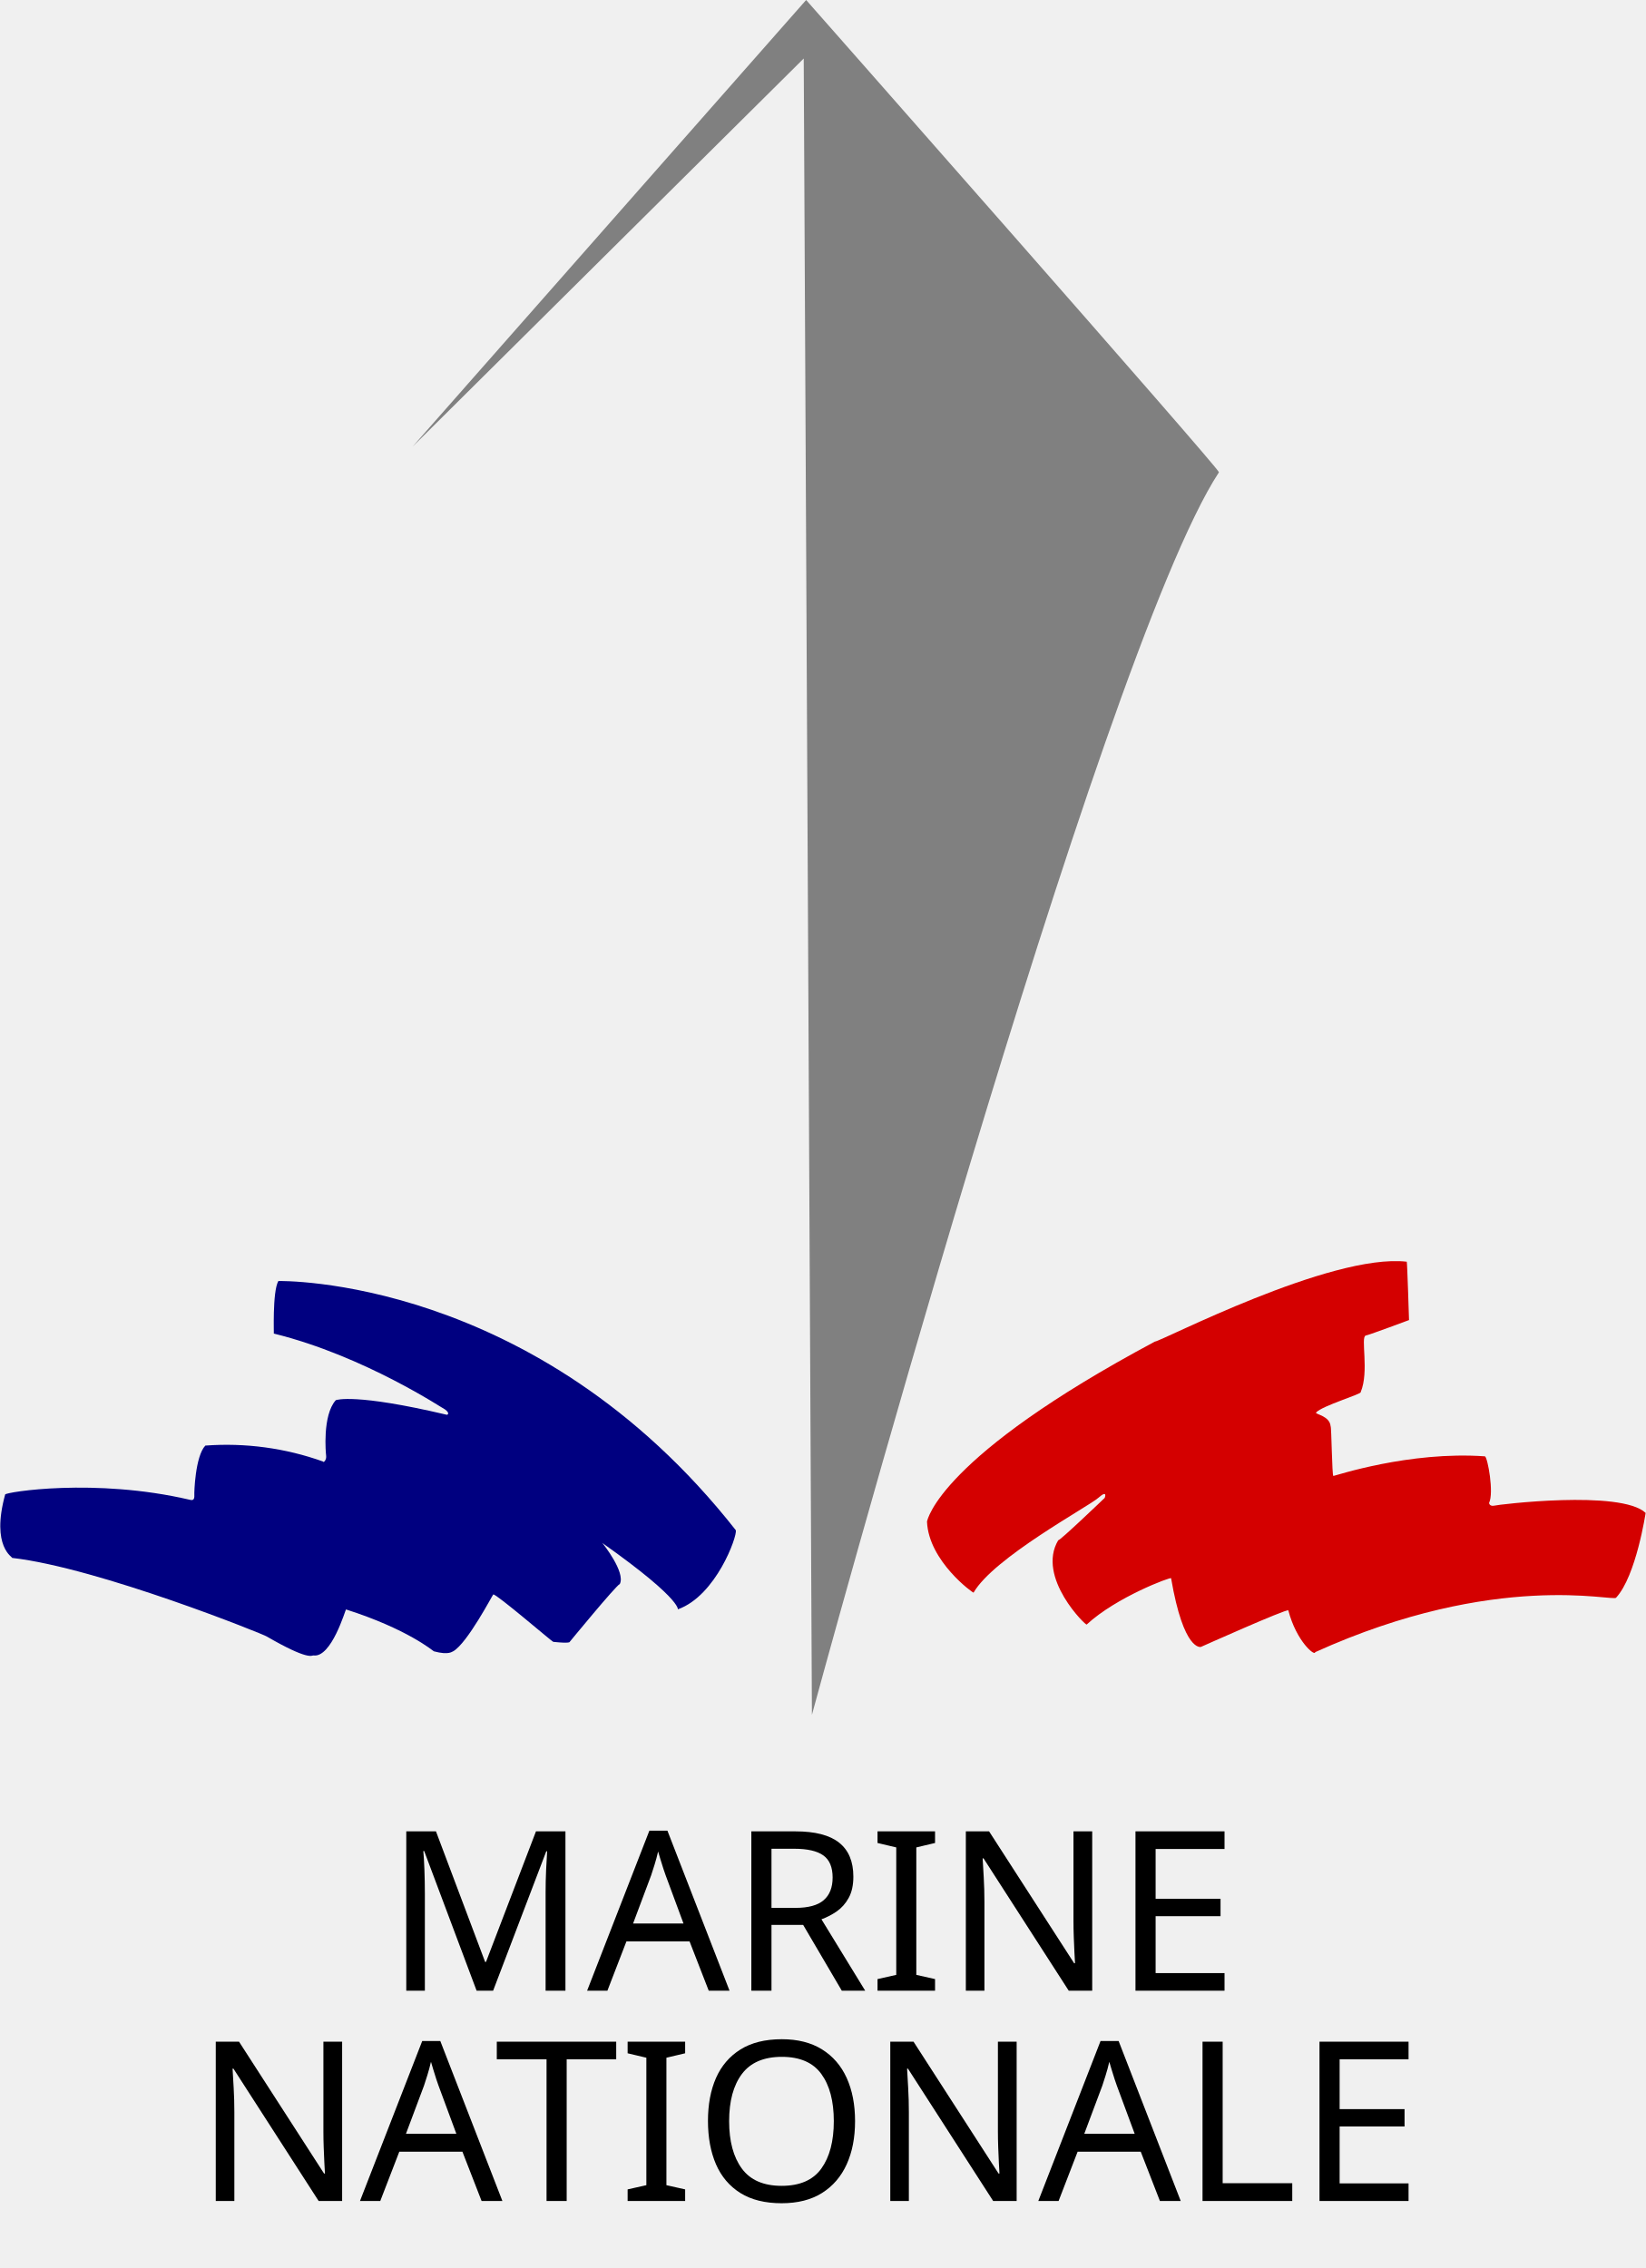
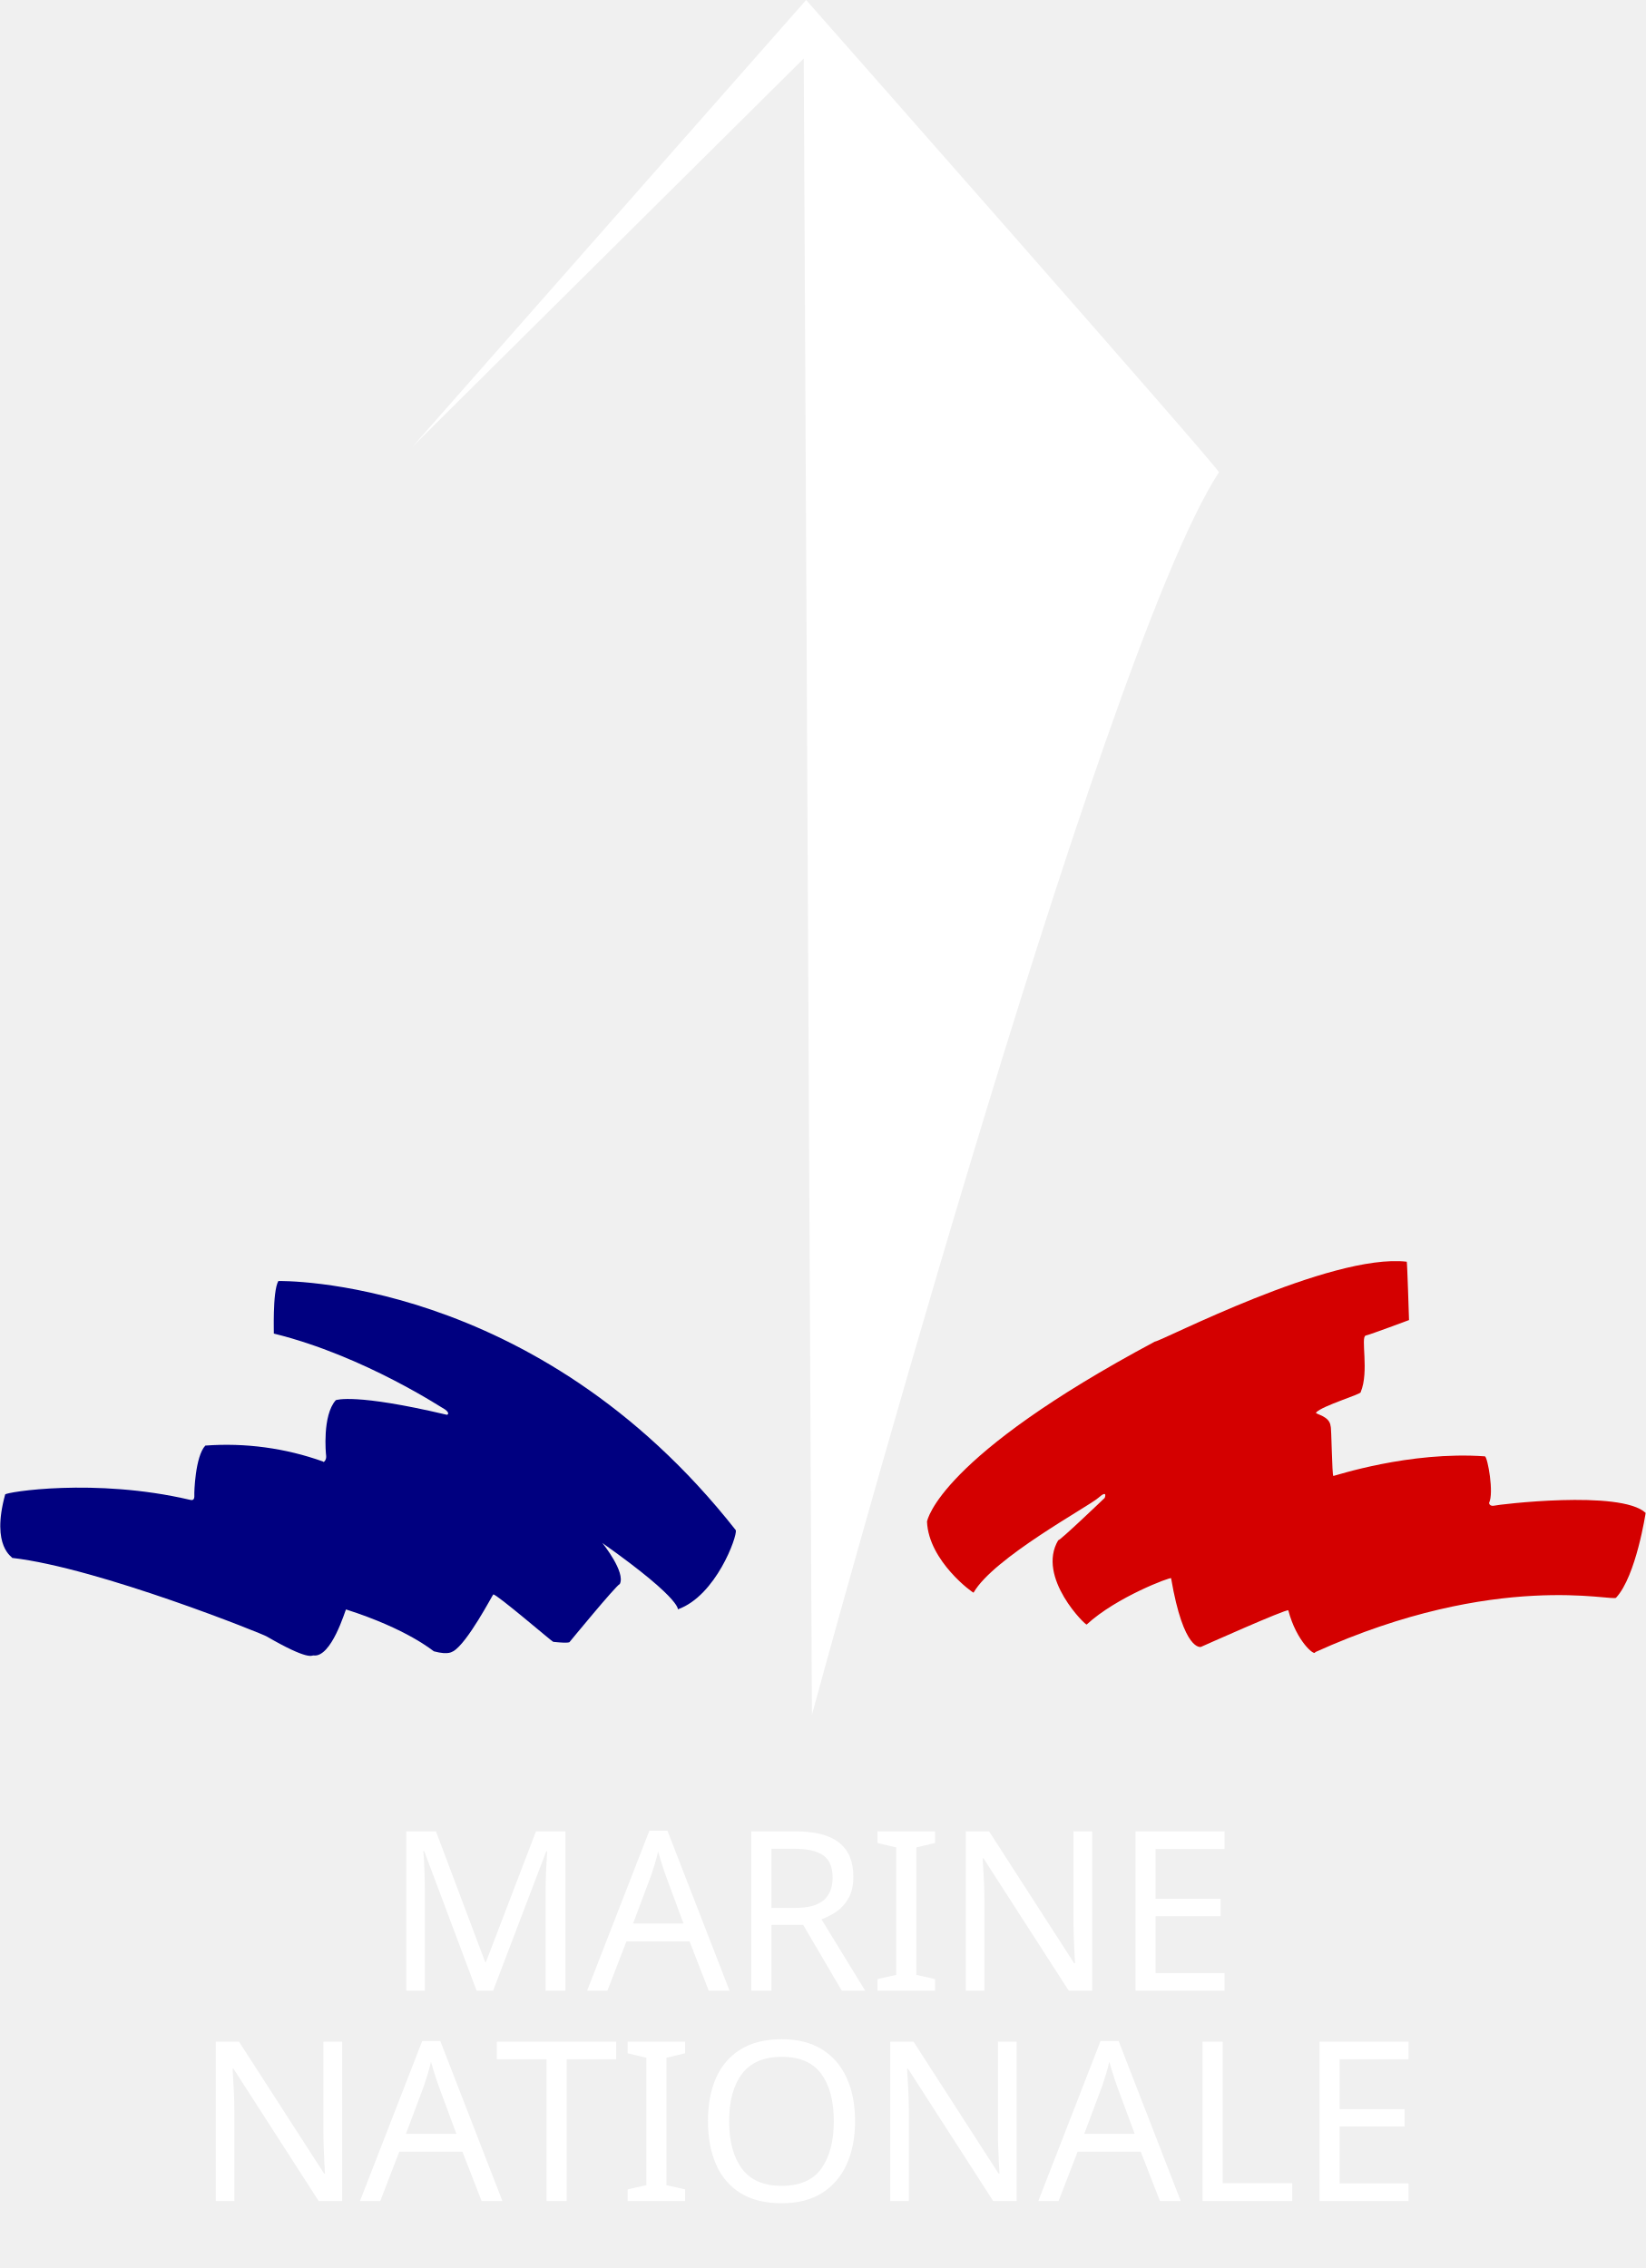
<svg xmlns="http://www.w3.org/2000/svg" id="Logo_MARINE" viewBox="0 0 347.33 478.8">
  <defs>
-     <style>.cls-1{fill:navy;}.cls-2{fill:#d40000;}.cls-3{fill:gray;}.cls-4{font-size:47.11px;font-family:Marion-Regular, Marion;}.cls-5{letter-spacing:-0.05em;}.cls-6{letter-spacing:0em;}</style>
+     <style>.cls-1{fill:navy;}.cls-2{fill:#d40000;}.cls-3,.cls-4{fill:#fff;}.cls-4{font-size:47.11px;font-family:Marion-Regular, Marion;}.cls-5{letter-spacing:-0.05em;}.cls-6{letter-spacing:0em;}</style>
  </defs>
  <path class="cls-1" d="M141.11,281s54.21-1.28,96.56,52.61c.32,1.28-4.17,13.79-12.19,16.68-.32.32,2.09-1.2-16-14,.14.14,4.95,6.18,3.71,8.65-1,.55-10.58,12.23-10.58,12.23s.15.39-3.48,0c-.06.12-12.09-10.22-12.66-10-.13.06-5.45,10.28-8.46,12-.19,0-.81.88-4.07,0-.25-.13-5.58-4.7-18.55-8.84-.13.06-3.07,10.28-6.89,9.71-.38,0-1.09,1.07-9.84-4-.18-.27-35.45-14.5-53.74-16.59.25-.12-4.54-2.21-1.47-13.39.12-.49,18.91-3.56,38.93,1.11.49.12,1.07.23,1-1-.05-.32.16-8.16,2.32-10.43a60.47,60.47,0,0,1,24.86,3.37c0,.32.79-.26.63-1.32-.05-.26-.84-8.43,2.05-11.64.16-.05,4.11-1.47,23.28,3.05.21.16,1-.21-.26-1.11,0,.11-16.86-11.26-36.11-16C140.22,292.65,139.81,283.28,141.11,281Z" transform="translate(-82.36 -10.56)" />
  <path class="cls-2" d="M429.7,329.95s-2,13.32-6.23,17.89c-.32.95-25.22-5.83-63.52,11.51,0,.95-3.94-2.21-5.67-8.83-.47-.32-18.44,7.72-18.44,7.72s-3.63,1.1-6.3-14.5c0-.32-11.51,3.94-17.81,9.77,0,.47-10.72-9.93-6-17.81,0,.47,9.8-8.92,9.8-8.92s.73-1.85-1.36,0-22.09,12.62-26.32,20c0,.19-9.49-6.6-9.83-15,.09-.35,2.57-13.68,48.11-38,1.23,0,37.08-18.7,53.15-16.86.1,0,.48,12.32.48,12.32s-8,3-9.14,3.27.77,7.6-1.06,11.93c.38.38-8.18,2.89-9.43,4.33-.19.38,2.89.67,3.08,2.89.19,0,.29,10.49.58,10.49s16-5.29,32-4.14c.58.29,1.92,7.7.87,9.82,0,.29.29.77,1.15.58C398.25,328.23,424.47,325,429.7,329.95Z" transform="translate(-82.36 -10.56)" />
  <path class="cls-3" d="M169.45,104.84,252,22.91l1.73,349.67s60.74-223.94,85.91-262.32c.41-.41-87.13-99.7-87.13-99.7Z" transform="translate(-82.36 -10.56)" />
  <text class="cls-4" transform="translate(81.19 420.26)">MARINE<tspan x="-40.21" y="44.4">N</tspan>
    <tspan class="cls-5" x="-5.21" y="44.4">A</tspan>
    <tspan class="cls-6" x="23.2" y="44.4">TIONALE</tspan>
  </text>
</svg>
